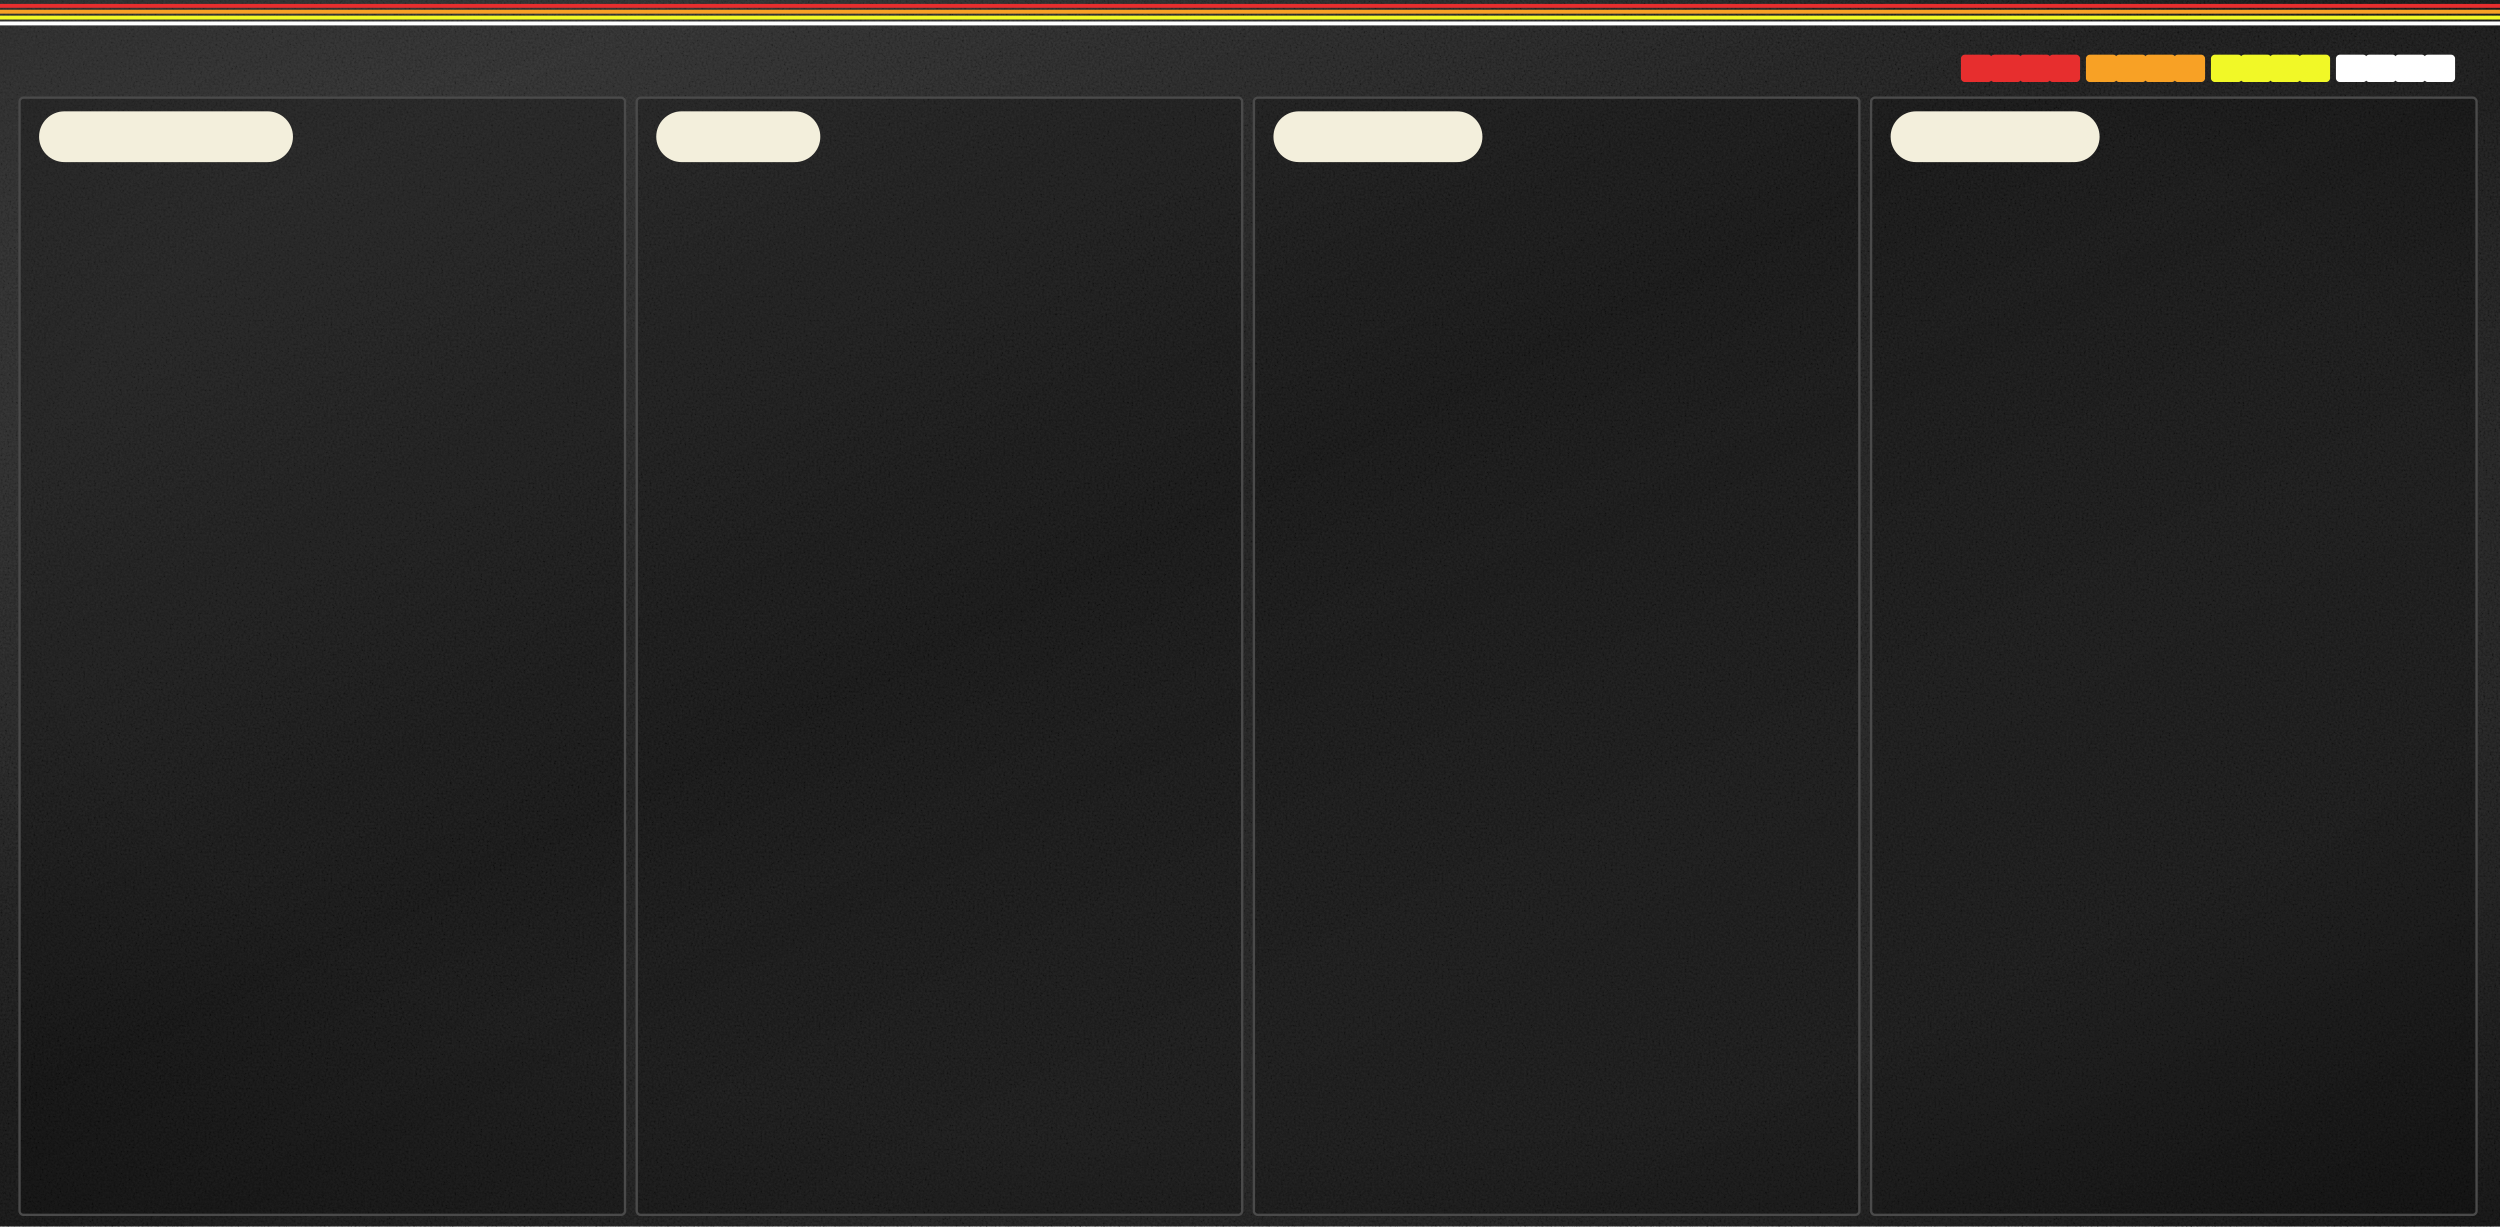
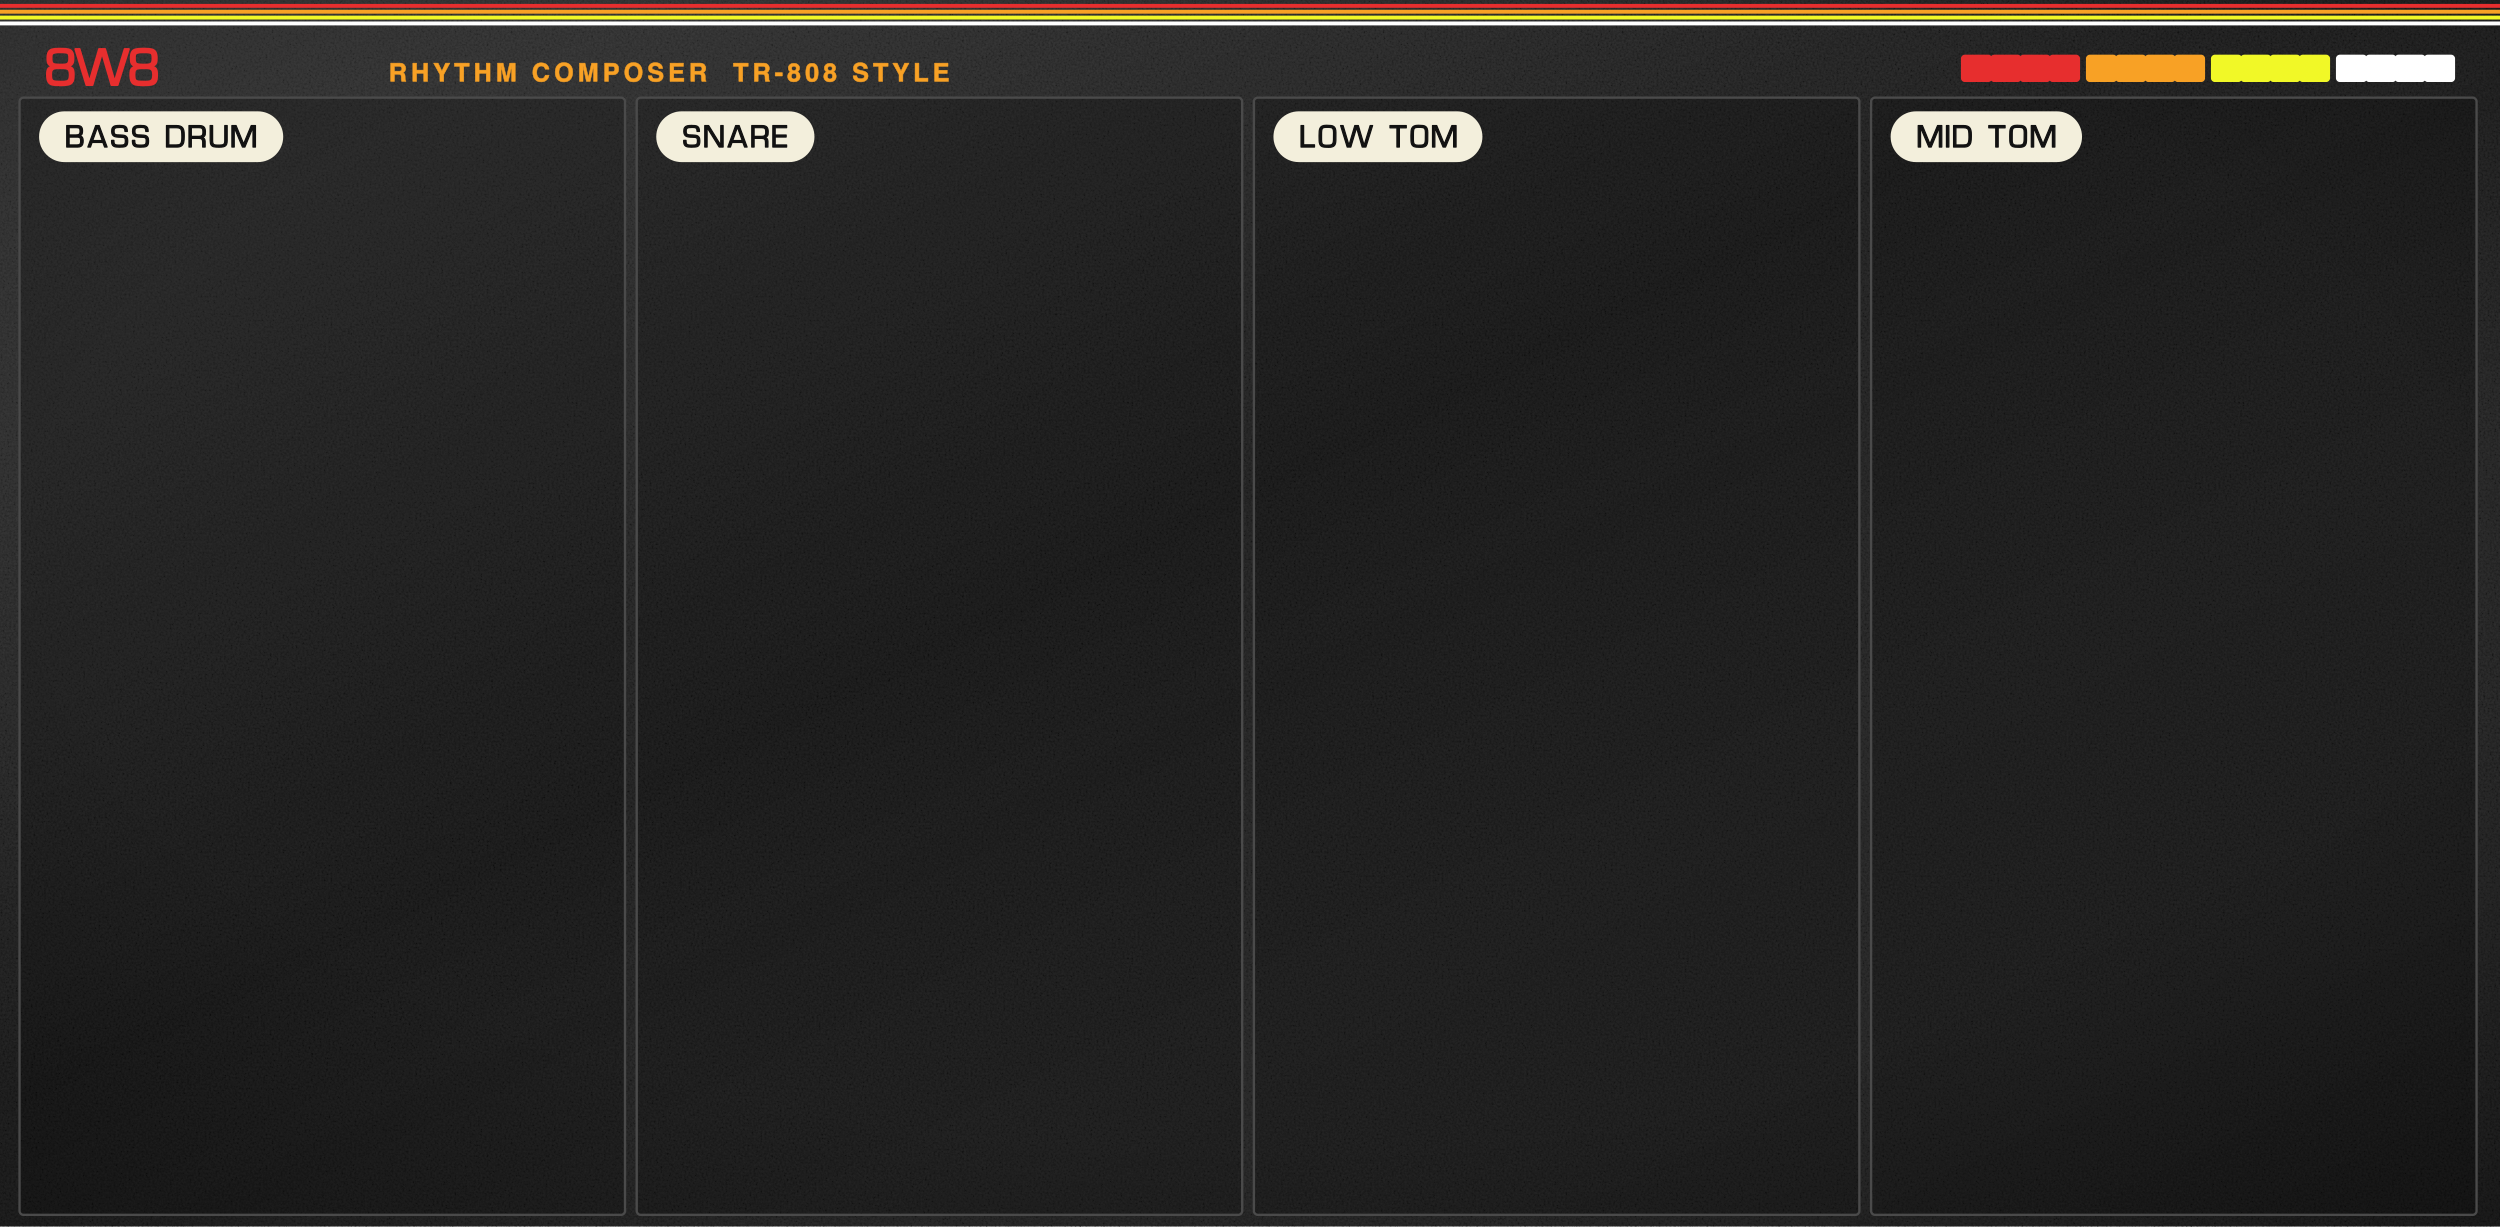
<svg xmlns="http://www.w3.org/2000/svg" viewBox="0 0 1280 628" width="1280" height="628">
  <defs>
    <filter id="brush" x="0" y="0" width="100%" height="100%">
      <feTurbulence type="fractalNoise" baseFrequency="0.001 1.1" numOctaves="4" seed="7" />
      <feColorMatrix type="matrix" values="1.9 0 0 0 -0.45  1.9 0 0 0 -0.45  1.9 0 0 0 -0.45  0 0 0 0 1" />
    </filter>
    <filter id="fine" x="0" y="0" width="100%" height="100%">
      <feTurbulence type="fractalNoise" baseFrequency="0.9" numOctaves="2" seed="3" />
      <feColorMatrix type="matrix" values="1.6 0 0 0 -0.3  1.6 0 0 0 -0.3  1.6 0 0 0 -0.3  0 0 0 0 1" />
    </filter>
    <filter id="grainv" x="0" y="0" width="100%" height="100%">
      <feTurbulence type="fractalNoise" baseFrequency="0.02 0.6" numOctaves="4" seed="11" />
      <feColorMatrix type="matrix" values="1.5 0 0 0 -0.25  1.2 0 0 0 -0.25  0.8 0 0 0 -0.25  0 0 0 0 1" />
    </filter>
    <linearGradient id="lit" x1="0" y1="0" x2="1" y2="1">
      <stop offset="0" stop-color="#fff" stop-opacity="0.22" />
      <stop offset="0.45" stop-color="#fff" stop-opacity="0" />
      <stop offset="1" stop-color="#000" stop-opacity="0.18" />
    </linearGradient>
    <radialGradient id="vig" cx="0.5" cy="0.45" r="0.8">
      <stop offset="0.6" stop-color="#000" stop-opacity="0" />
      <stop offset="1" stop-color="#000" stop-opacity="0.35" />
    </radialGradient>
    <radialGradient id="screw" cx="0.35" cy="0.3" r="0.8">
      <stop offset="0" stop-color="#e2e4e8" />
      <stop offset="1" stop-color="#6a6d74" />
    </radialGradient>
    <linearGradient id="woodh" x1="0" y1="0" x2="0" y2="1">
      <stop offset="0" stop-color="#7a5232" />
      <stop offset="1" stop-color="#4a2f1b" />
    </linearGradient>
    <linearGradient id="wood" x1="0" y1="0" x2="1" y2="0">
      <stop offset="0" stop-color="#5a3a22" />
      <stop offset="0.5" stop-color="#7a5232" />
      <stop offset="1" stop-color="#4a2f1b" />
    </linearGradient>
    <filter id="woodg" x="0" y="0" width="100%" height="100%">
      <feTurbulence type="fractalNoise" baseFrequency="0.02 0.4" numOctaves="3" seed="5" />
      <feColorMatrix type="matrix" values="0.9 0 0 0 0.1  0.6 0 0 0 0.02  0.4 0 0 0 0  0 0 0 0 1" />
    </filter>
  </defs>
  <rect x="0" y="0" width="1280" height="628" fill="#1f1f1f" />
  <rect x="0" y="0" width="1280" height="628" filter="url(#fine)" style="mix-blend-mode:overlay" opacity="0.35" />
  <rect x="0" y="0" width="1280" height="628" fill="url(#lit)" opacity="0.5" />
  <rect x="0" y="0" width="1280" height="628" fill="url(#vig)" />
+   <g fill="#e72e2e" stroke="#e72e2e" stroke-width="143.36" stroke-linejoin="round" opacity="1">
+     <path transform="translate(24.00 43.50) scale(0.00732 -0.00732)" d="M1454 1303Q1634 1269 1724.5 1205.0Q1815 1141 1845.5 1031.5Q1876 922 1876 721Q1876 518 1853.5 387.0Q1831 256 1743.5 158.5Q1656 61 1475 20Q1298 -20 938 -20Q558 -20 375.0 23.0Q192 66 102.0 226.0Q12 386 12 733Q12 929 46.0 1037.5Q80 1146 172.5 1207.5Q265 1269 442 1303Q270 1338 184.0 1404.0Q98 1470 69.5 1573.5Q41 1677 41 1860Q41 2149 120.0 2293.5Q199 2438 362.0 2484.5Q525 2531 831 2531H1057Q1349 2531 1516.0 2486.0Q1683 2441 1769.0 2298.0Q1855 2155 1855 1868Q1855 1681 1826.5 1576.5Q1798 1472 1712.5 1407.0Q1627 1342 1454 1303ZM324 1884V1806Q324 1545 442 1479Q557 1417 889 1417H1065Q1248 1417 1351.5 1443.0Q1455 1469 1510.0 1553.5Q1565 1638 1565 1810V1909Q1565 2159 1475 2220Q1389 2290 995 2290H852Q600 2290 462.0 2237.0Q324 2184 324 1982ZM295 713Q295 526 319.5 430.5Q344 335 429.5 286.0Q515 237 696 233Q757 233 883.0 229.0Q1009 225 1073 225Q1284 225 1394.5 260.0Q1505 295 1555.5 396.5Q1606 498 1606 705Q1606 932 1538.5 1039.0Q1471 1146 1253 1171Q1151 1176 930 1176H791Q617 1176 514.0 1150.0Q411 1124 353.0 1037.5Q295 951 295 774Z" />
+     <path transform="translate(38.46 43.50) scale(0.00732 -0.00732)" d="M3756 2511 2970 0H2544L1884 2257L1212 0H791L20 2511H311L999 217L1679 2511H2093L2765 217L3469 2511Z" />
+     <path transform="translate(66.66 43.50) scale(0.00732 -0.00732)" d="M1454 1303Q1634 1269 1724.5 1205.0Q1815 1141 1845.5 1031.5Q1876 922 1876 721Q1876 518 1853.5 387.0Q1831 256 1743.5 158.5Q1656 61 1475 20Q1298 -20 938 -20Q558 -20 375.0 23.0Q192 66 102.0 226.0Q12 386 12 733Q12 929 46.0 1037.5Q80 1146 172.5 1207.5Q265 1269 442 1303Q270 1338 184.0 1404.0Q98 1470 69.5 1573.5Q41 1677 41 1860Q41 2149 120.0 2293.5Q199 2438 362.0 2484.5Q525 2531 831 2531H1057Q1349 2531 1516.0 2486.0Q1683 2441 1769.0 2298.0Q1855 2155 1855 1868Q1855 1681 1826.5 1576.5Q1798 1472 1712.5 1407.0Q1627 1342 1454 1303ZM324 1884V1806Q324 1545 442 1479Q557 1417 889 1417H1065Q1248 1417 1351.5 1443.0Q1455 1469 1510.0 1553.5Q1565 1638 1565 1810V1909Q1565 2159 1475 2220Q1389 2290 995 2290H852Q600 2290 462.0 2237.0Q324 2184 324 1982ZM295 713Q295 526 319.5 430.5Q344 335 429.5 286.0Q515 237 696 233Q757 233 883.0 229.0Q1009 225 1073 225Q1284 225 1394.5 260.0Q1505 295 1555.5 396.5Q1606 498 1606 705Q1606 932 1538.5 1039.0Q1471 1146 1253 1171Q1151 1176 930 1176H791Q617 1176 514.0 1150.0Q411 1124 353.0 1037.5Q295 951 295 774Z" />
+   </g>
+   <g fill="#f8a125" stroke="#f8a125" stroke-width="40.96" stroke-linejoin="round" opacity="1">
+     <path transform="translate(199.00 41.68) scale(0.00635 -0.00635)" d="M464 1218V822H813Q917 822 969 846Q1061 888 1061 1012Q1061 1146 972 1192Q922 1218 822 1218ZM1266 1333Q1314 1277 1342.0 1209.0Q1370 1141 1370 1054Q1370 949 1317.0 847.5Q1264 746 1142 704Q1244 663 1286.5 587.5Q1329 512 1329 357V258Q1329 157 1337 121Q1349 64 1393 37V0H1054Q1040 49 1034 79Q1022 141 1021 206L1019 343Q1017 484 967.5 531.0Q918 578 782 578H464V0H163V1474H886Q1041 1471 1124.5 1436.0Q1208 1401 1266 1333Z" />
+     <path transform="translate(210.39 41.68) scale(0.00635 -0.00635)" d="M154 0V1474H459V912H1035V1474H1341V0H1035V658H459V0Z" />
+     <path transform="translate(221.78 41.68) scale(0.00635 -0.00635)" d="M997 1474H1346L853 554V0H545V554L35 1474H398L704 832ZM691 1474Z" />
+     <path transform="translate(232.45 41.68) scale(0.00635 -0.00635)" d="M1227 1474V1213H786V0H476V1213H33V1474Z" />
+     <path transform="translate(242.39 41.68) scale(0.00635 -0.00635)" d="M154 0V1474H459V912H1035V1474H1341V0H1035V658H459V0Z" />
+     <path transform="translate(253.78 41.68) scale(0.00635 -0.00635)" d="M1133 1474H1576V0H1289V997Q1289 1040 1290.0 1117.5Q1291 1195 1291 1237L1012 0H713L436 1237Q436 1195 437.0 1117.5Q438 1040 438 997V0H151V1474H599L867 315Z" />
+     <path transform="translate(272.22 41.68) scale(0.00635 -0.00635)" d="M299 1320Q479 1502 757 1502Q1129 1502 1301 1258Q1396 1121 1403 983H1095Q1065 1089 1018 1143Q934 1239 769 1239Q601 1239 504.0 1103.5Q407 968 407 720Q407 472 509.5 348.5Q612 225 770 225Q932 225 1017 331Q1064 388 1095 502H1400Q1360 261 1195.5 110.0Q1031 -41 774 -41Q456 -41 274 163Q92 368 92 725Q92 1111 299 1320ZM748 1519Z" />
+     <path transform="translate(283.61 41.68) scale(0.00635 -0.00635)" d="M1206 739Q1206 987 1098.5 1122.5Q991 1258 808 1258Q625 1258 516.0 1123.0Q407 988 407 739Q407 490 516.0 355.0Q625 220 808 220Q991 220 1098.5 355.0Q1206 490 1206 739ZM1291 131Q1124 -41 808 -41Q492 -41 325 131Q101 342 101 739Q101 1144 325 1347Q492 1519 808 1519Q1124 1519 1291 1347Q1514 1144 1514 739Q1514 342 1291 131ZM808 1519Z" />
+     <path transform="translate(295.72 41.68) scale(0.00635 -0.00635)" d="M1133 1474H1576V0H1289V997Q1289 1040 1290.0 1117.5Q1291 1195 1291 1237L1012 0H713L436 1237Q436 1195 437.0 1117.5Q438 1040 438 997V0H151V1474H599L867 315Z" />
+     <path transform="translate(308.55 41.68) scale(0.00635 -0.00635)" d="M756 1218H469V784H756Q865 784 925.5 837.0Q986 890 986 1005Q986 1120 925.5 1169.0Q865 1218 756 1218ZM782 530H469V0H163V1474H805Q1027 1474 1159.0 1360.0Q1291 1246 1291 1007Q1291 746 1159.0 638.0Q1027 530 782 530Z" />
+     <path transform="translate(319.22 41.68) scale(0.00635 -0.00635)" d="M1206 739Q1206 987 1098.5 1122.5Q991 1258 808 1258Q625 1258 516.0 1123.0Q407 988 407 739Q407 490 516.0 355.0Q625 220 808 220Q991 220 1098.5 355.0Q1206 490 1206 739ZM1291 131Q1124 -41 808 -41Q492 -41 325 131Q101 342 101 739Q101 1144 325 1347Q492 1519 808 1519Q1124 1519 1291 1347Q1514 1144 1514 739Q1514 342 1291 131ZM808 1519Z" />
+     <path transform="translate(331.33 41.68) scale(0.00635 -0.00635)" d="M379 455Q393 354 434 304Q509 213 691 213Q800 213 868 237Q997 283 997 408Q997 481 933 521Q869 560 732 590L576 625Q346 677 258 738Q109 840 109 1057Q109 1255 253.0 1386.0Q397 1517 676 1517Q909 1517 1073.5 1393.5Q1238 1270 1246 1035H950Q942 1168 834 1224Q762 1261 655 1261Q536 1261 465.0 1213.0Q394 1165 394 1079Q394 1000 464 961Q509 935 656 900L910 839Q1077 799 1162 732Q1294 628 1294 431Q1294 229 1139.5 95.5Q985 -38 703 -38Q415 -38 250.0 93.5Q85 225 85 455ZM678 1519Z" />
+     <path transform="translate(342.00 41.68) scale(0.00635 -0.00635)" d="M1246 1213H466V900H1182V644H466V265H1282V0H165V1474H1246Z" />
+     <path transform="translate(352.67 41.68) scale(0.00635 -0.00635)" d="M464 1218V822H813Q917 822 969 846Q1061 888 1061 1012Q1061 1146 972 1192Q922 1218 822 1218ZM1266 1333Q1314 1277 1342.0 1209.0Q1370 1141 1370 1054Q1370 949 1317.0 847.5Q1264 746 1142 704Q1244 663 1286.5 587.5Q1329 512 1329 357V258Q1329 157 1337 121Q1349 64 1393 37V0H1054Q1040 49 1034 79Q1022 141 1021 206L1019 343Q1017 484 967.5 531.0Q918 578 782 578H464V0H163V1474H886Q1041 1471 1124.5 1436.0Q1208 1401 1266 1333Z" />
+     <path transform="translate(375.28 41.68) scale(0.00635 -0.00635)" d="M1227 1474V1213H786V0H476V1213H33V1474Z" />
+     <path transform="translate(385.22 41.68) scale(0.00635 -0.00635)" d="M464 1218V822H813Q917 822 969 846Q1061 888 1061 1012Q1061 1146 972 1192Q922 1218 822 1218ZM1266 1333Q1314 1277 1342.0 1209.0Q1370 1141 1370 1054Q1370 949 1317.0 847.5Q1264 746 1142 704Q1244 663 1286.5 587.5Q1329 512 1329 357V258Q1329 157 1337 121Q1349 64 1393 37V0H1054Q1040 49 1034 79Q1022 141 1021 206L1019 343Q1017 484 967.5 531.0Q918 578 782 578H464V0H163V1474H886Q1041 1471 1124.5 1436.0Q1208 1401 1266 1333Z" />
+     <path transform="translate(396.61 41.68) scale(0.00635 -0.00635)" d="M47 706H621V436H47Z" />
+     <path transform="translate(402.94 41.68) scale(0.00635 -0.00635)" d="M559 196Q657 196 712.5 255.0Q768 314 768 421Q768 532 711.5 589.5Q655 647 559 647Q463 647 406.5 589.5Q350 532 350 421Q350 314 405.5 255.0Q461 196 559 196ZM272 772Q167 842 135.5 923.5Q104 1005 104 1076Q104 1234 223.0 1345.5Q342 1457 559 1457Q776 1457 895.0 1345.5Q1014 1234 1014 1076Q1014 1005 982.5 923.5Q951 842 846 782Q953 722 1007.0 623.0Q1061 524 1061 402Q1061 219 925.5 90.5Q790 -38 547 -38Q304 -38 179.0 90.5Q54 219 54 402Q54 524 109.5 623.0Q165 722 272 772ZM559 865Q646 865 693.5 915.0Q741 965 741 1044Q741 1130 693.5 1178.5Q646 1227 559 1227Q473 1227 424.5 1178.5Q376 1130 376 1044Q376 965 424.5 915.0Q473 865 559 865Z" />
+     <path transform="translate(412.17 41.68) scale(0.00635 -0.00635)" d="M564 196Q691 196 730.5 328.5Q770 461 770 711Q770 973 730.5 1099.0Q691 1225 564 1225Q437 1225 396.0 1099.0Q355 973 355 711Q355 461 396.0 328.5Q437 196 564 196ZM1064 711Q1064 352 952.5 158.0Q841 -36 564 -36Q287 -36 175.5 158.0Q64 352 64 711Q64 1070 175.5 1265.0Q287 1460 564 1460Q841 1460 952.5 1265.0Q1064 1070 1064 711Z" />
+     <path transform="translate(421.40 41.68) scale(0.00635 -0.00635)" d="M559 196Q657 196 712.5 255.0Q768 314 768 421Q768 532 711.5 589.5Q655 647 559 647Q463 647 406.5 589.5Q350 532 350 421Q350 314 405.5 255.0Q461 196 559 196ZM272 772Q167 842 135.5 923.5Q104 1005 104 1076Q104 1234 223.0 1345.5Q342 1457 559 1457Q776 1457 895.0 1345.5Q1014 1234 1014 1076Q1014 1005 982.5 923.5Q951 842 846 782Q953 722 1007.0 623.0Q1061 524 1061 402Q1061 219 925.5 90.5Q790 -38 547 -38Q304 -38 179.0 90.5Q54 219 54 402Q54 524 109.5 623.0Q165 722 272 772ZM559 865Q646 865 693.5 915.0Q741 965 741 1044Q741 1130 693.5 1178.5Q646 1227 559 1227Q473 1227 424.5 1178.5Q376 1130 376 1044Q376 965 424.5 915.0Q473 865 559 865Z" />
+     <path transform="translate(436.24 41.68) scale(0.00635 -0.00635)" d="M379 455Q393 354 434 304Q509 213 691 213Q800 213 868 237Q997 283 997 408Q997 481 933 521Q869 560 732 590L576 625Q346 677 258 738Q109 840 109 1057Q109 1255 253.0 1386.0Q397 1517 676 1517Q909 1517 1073.5 1393.5Q1238 1270 1246 1035H950Q942 1168 834 1224Q762 1261 655 1261Q536 1261 465.0 1213.0Q394 1165 394 1079Q394 1000 464 961Q509 935 656 900L910 839Q1077 799 1162 732Q1294 628 1294 431Q1294 229 1139.5 95.5Q985 -38 703 -38Q415 -38 250.0 93.5Q85 225 85 455ZM678 1519Z" />
+     <path transform="translate(446.91 41.68) scale(0.00635 -0.00635)" d="M1227 1474V1213H786V0H476V1213H33V1474Z" />
+     <path transform="translate(456.85 41.68) scale(0.00635 -0.00635)" d="M997 1474H1346L853 554V0H545V554L35 1474H398L704 832ZM691 1474Z" />
+     <path transform="translate(467.53 41.68) scale(0.00635 -0.00635)" d="M156 1474H464V265H1194V0H156Z" />
+     <path transform="translate(477.47 41.68) scale(0.00635 -0.00635)" d="M1246 1213H466V900H1182V644H466V265H1282V0H165V1474H1246Z" />
+   </g>
  <rect x="0" y="2" width="1280" height="2" fill="#e72e2e" />
  <rect x="0" y="5" width="1280" height="2" fill="#f8a125" />
  <rect x="0" y="8" width="1280" height="2" fill="#f1f827" />
  <rect x="0" y="11" width="1280" height="2" fill="#ffffff" />
  <rect x="1004" y="28" width="16" height="14" rx="2" fill="#e72e2e" />
  <rect x="1019" y="28" width="16" height="14" rx="2" fill="#e72e2e" />
  <rect x="1034" y="28" width="16" height="14" rx="2" fill="#e72e2e" />
  <rect x="1049" y="28" width="16" height="14" rx="2" fill="#e72e2e" />
  <rect x="1068" y="28" width="16" height="14" rx="2" fill="#f8a125" />
  <rect x="1083" y="28" width="16" height="14" rx="2" fill="#f8a125" />
  <rect x="1098" y="28" width="16" height="14" rx="2" fill="#f8a125" />
  <rect x="1113" y="28" width="16" height="14" rx="2" fill="#f8a125" />
  <rect x="1132" y="28" width="16" height="14" rx="2" fill="#f1f827" />
  <rect x="1147" y="28" width="16" height="14" rx="2" fill="#f1f827" />
  <rect x="1162" y="28" width="16" height="14" rx="2" fill="#f1f827" />
  <rect x="1177" y="28" width="16" height="14" rx="2" fill="#f1f827" />
  <rect x="1196" y="28" width="16" height="14" rx="2" fill="#ffffff" />
  <rect x="1211" y="28" width="16" height="14" rx="2" fill="#ffffff" />
  <rect x="1226" y="28" width="16" height="14" rx="2" fill="#ffffff" />
  <rect x="1241" y="28" width="16" height="14" rx="2" fill="#ffffff" />
  <rect x="10" y="50" width="310" height="572" rx="2" fill="#000" fill-opacity="0.22" stroke="#4a4a4a" stroke-width="1.2" />
-   <rect x="20" y="57" width="130" height="26" rx="13" fill="#f3efdc" />
+   <rect x="20" y="57" width="125" height="26" rx="13" fill="#f3efdc" />
+   <g fill="#111111" stroke="#111111" stroke-width="143.36" stroke-linejoin="round" opacity="1">
+     <path transform="translate(34.00 75.30) scale(0.00439 -0.00439)" d="M37 0V2511H1241Q1469 2511 1609.0 2453.5Q1749 2396 1816.5 2260.5Q1884 2125 1884 1888Q1884 1645 1821.5 1516.0Q1759 1387 1556 1319Q1795 1251 1876.5 1117.5Q1958 984 1958 725Q1958 488 1898.5 329.0Q1839 170 1696.5 85.0Q1554 0 1311 0ZM1303 1163H315V246H1085Q1327 246 1442.0 273.0Q1557 300 1610.0 398.0Q1663 496 1663 713Q1663 937 1593.0 1050.0Q1523 1163 1303 1163ZM1204 2261H315V1417H1106Q1297 1417 1401.5 1455.0Q1506 1493 1549.5 1590.0Q1593 1687 1593 1868Q1593 2097 1512.5 2179.0Q1432 2261 1204 2261Z" />
+     <path transform="translate(44.85 75.30) scale(0.00439 -0.00439)" d="M1782 537H520L332 0H29L946 2511H1348L2277 0H1982ZM1708 762 1151 2306 598 762Z" />
+     <path transform="translate(57.08 75.30) scale(0.00439 -0.00439)" d="M1847 1819H1573Q1562 2013 1522.0 2110.0Q1482 2207 1385.0 2246.5Q1288 2286 1094 2286H950Q563 2286 438 2208Q303 2125 303 1860Q303 1711 331.5 1622.5Q360 1534 441.5 1484.5Q523 1435 676 1425Q702 1423 1045.0 1411.0Q1388 1399 1545.5 1352.0Q1703 1305 1799.5 1160.5Q1896 1016 1896 733Q1896 514 1860.0 366.5Q1824 219 1714.0 123.5Q1604 28 1389 8Q1184 -12 909 -12Q681 -12 528.0 8.5Q375 29 256.5 96.0Q138 163 73.0 301.0Q8 439 8 664Q8 685 10.0 723.0Q12 761 12 782H283Q283 544 322.5 432.0Q362 320 474.0 276.5Q586 233 823 233H1057Q1284 233 1398.0 262.5Q1512 292 1563.0 391.5Q1614 491 1614 705Q1614 880 1584.5 967.5Q1555 1055 1472.0 1092.0Q1389 1129 1221 1135Q984 1145 757.0 1157.0Q530 1169 370.0 1224.0Q210 1279 115.0 1426.5Q20 1574 20 1847Q20 2134 122.0 2281.0Q224 2428 407.0 2475.5Q590 2523 881 2523H946Q1179 2523 1331.5 2505.5Q1484 2488 1601.0 2425.0Q1718 2362 1782.5 2225.5Q1847 2089 1847 1860Z" />
+     <path transform="translate(67.75 75.30) scale(0.00439 -0.00439)" d="M1847 1819H1573Q1562 2013 1522.0 2110.0Q1482 2207 1385.0 2246.5Q1288 2286 1094 2286H950Q563 2286 438 2208Q303 2125 303 1860Q303 1711 331.5 1622.5Q360 1534 441.5 1484.5Q523 1435 676 1425Q702 1423 1045.0 1411.0Q1388 1399 1545.5 1352.0Q1703 1305 1799.5 1160.5Q1896 1016 1896 733Q1896 514 1860.0 366.5Q1824 219 1714.0 123.5Q1604 28 1389 8Q1184 -12 909 -12Q681 -12 528.0 8.5Q375 29 256.5 96.0Q138 163 73.0 301.0Q8 439 8 664Q8 685 10.0 723.0Q12 761 12 782H283Q283 544 322.5 432.0Q362 320 474.0 276.5Q586 233 823 233H1057Q1284 233 1398.0 262.5Q1512 292 1563.0 391.5Q1614 491 1614 705Q1614 880 1584.5 967.5Q1555 1055 1472.0 1092.0Q1389 1129 1221 1135Q984 1145 757.0 1157.0Q530 1169 370.0 1224.0Q210 1279 115.0 1426.5Q20 1574 20 1847Q20 2134 122.0 2281.0Q224 2428 407.0 2475.5Q590 2523 881 2523H946Q1179 2523 1331.5 2505.5Q1484 2488 1601.0 2425.0Q1718 2362 1782.5 2225.5Q1847 2089 1847 1860Z" />
+     <path transform="translate(85.05 75.30) scale(0.00439 -0.00439)" d="M41 0V2511H1200Q1476 2511 1655.5 2443.5Q1835 2376 1934.5 2243.0Q2034 2110 2074.0 1915.5Q2114 1721 2114 1438V1200Q2114 821 2060.0 569.0Q2006 317 1821.0 158.5Q1636 0 1270 0ZM315 246H1135Q1335 246 1472.0 273.0Q1609 300 1692 401Q1835 590 1835 1102V1221Q1835 1622 1806 1810Q1773 2080 1624.0 2168.5Q1475 2257 1192 2257H315Z" />
+     <path transform="translate(96.59 75.30) scale(0.00439 -0.00439)" d="M37 0V2511H1221Q1616 2511 1787.0 2345.5Q1958 2180 1958 1782Q1958 1572 1936.0 1454.5Q1914 1337 1820.5 1248.0Q1727 1159 1524 1122Q1925 1094 1925 643V0H1634V578Q1634 820 1523.0 918.0Q1412 1016 1163 1016H311V0ZM311 1249H1126Q1324 1249 1439.0 1286.0Q1554 1323 1608.5 1424.5Q1663 1526 1663 1712Q1663 1924 1636.0 2035.0Q1609 2146 1515.0 2203.5Q1421 2261 1221 2261H311Z" />
+     <path transform="translate(107.44 75.30) scale(0.00439 -0.00439)" d="M1741 2511H2023V754Q2023 485 1959.5 325.5Q1896 166 1739.5 85.5Q1583 5 1303 -8Q1212 -12 1024 -12Q666 -12 464.5 33.0Q263 78 150.0 242.5Q37 407 37 754V2511H324V754Q324 536 371.0 426.0Q418 316 532.5 274.5Q647 233 868 233H1143Q1316 233 1428.5 252.5Q1541 272 1609.5 325.5Q1678 379 1709.5 483.0Q1741 587 1741 754Z" />
+     <path transform="translate(118.60 75.30) scale(0.00439 -0.00439)" d="M2777 2511V0H2490V2306L1544 0H1262L303 2286V0H29V2511H516L1397 369L2286 2511Z" />
+   </g>
  <rect x="326" y="50" width="310" height="572" rx="2" fill="#000" fill-opacity="0.22" stroke="#4a4a4a" stroke-width="1.2" />
-   <rect x="336" y="57" width="84" height="26" rx="13" fill="#f3efdc" />
+   <rect x="336" y="57" width="81" height="26" rx="13" fill="#f3efdc" />
+   <g fill="#111111" stroke="#111111" stroke-width="143.36" stroke-linejoin="round" opacity="1">
+     <path transform="translate(350.00 75.30) scale(0.00439 -0.00439)" d="M1847 1819H1573Q1562 2013 1522.0 2110.0Q1482 2207 1385.0 2246.5Q1288 2286 1094 2286H950Q563 2286 438 2208Q303 2125 303 1860Q303 1711 331.5 1622.5Q360 1534 441.5 1484.5Q523 1435 676 1425Q702 1423 1045.0 1411.0Q1388 1399 1545.5 1352.0Q1703 1305 1799.5 1160.5Q1896 1016 1896 733Q1896 514 1860.0 366.5Q1824 219 1714.0 123.5Q1604 28 1389 8Q1184 -12 909 -12Q681 -12 528.0 8.5Q375 29 256.5 96.0Q138 163 73.0 301.0Q8 439 8 664Q8 685 10.0 723.0Q12 761 12 782H283Q283 544 322.5 432.0Q362 320 474.0 276.5Q586 233 823 233H1057Q1284 233 1398.0 262.5Q1512 292 1563.0 391.5Q1614 491 1614 705Q1614 880 1584.5 967.5Q1555 1055 1472.0 1092.0Q1389 1129 1221 1135Q984 1145 757.0 1157.0Q530 1169 370.0 1224.0Q210 1279 115.0 1426.5Q20 1574 20 1847Q20 2134 122.0 2281.0Q224 2428 407.0 2475.5Q590 2523 881 2523H946Q1179 2523 1331.5 2505.5Q1484 2488 1601.0 2425.0Q1718 2362 1782.5 2225.5Q1847 2089 1847 1860Z" />
+     <path transform="translate(360.67 75.30) scale(0.00439 -0.00439)" d="M2179 2511V0H1720L311 2269V0H37V2511H492L1905 217V2511Z" />
+     <path transform="translate(372.52 75.30) scale(0.00439 -0.00439)" d="M1782 537H520L332 0H29L946 2511H1348L2277 0H1982ZM1708 762 1151 2306 598 762Z" />
+     <path transform="translate(384.74 75.30) scale(0.00439 -0.00439)" d="M37 0V2511H1221Q1616 2511 1787.0 2345.5Q1958 2180 1958 1782Q1958 1572 1936.0 1454.5Q1914 1337 1820.5 1248.0Q1727 1159 1524 1122Q1925 1094 1925 643V0H1634V578Q1634 820 1523.0 918.0Q1412 1016 1163 1016H311V0ZM311 1249H1126Q1324 1249 1439.0 1286.0Q1554 1323 1608.5 1424.5Q1663 1526 1663 1712Q1663 1924 1636.0 2035.0Q1609 2146 1515.0 2203.5Q1421 2261 1221 2261H311Z" />
+     <path transform="translate(395.60 75.30) scale(0.00439 -0.00439)" d="M295 2257V1409H1573V1171H295V246H1630V0H20V2511H1630V2257Z" />
+   </g>
  <rect x="642" y="50" width="310" height="572" rx="2" fill="#000" fill-opacity="0.22" stroke="#4a4a4a" stroke-width="1.2" />
  <rect x="652" y="57" width="107" height="26" rx="13" fill="#f3efdc" />
+   <g fill="#111111" stroke="#111111" stroke-width="143.36" stroke-linejoin="round" opacity="1">
+     <path transform="translate(666.00 75.30) scale(0.00439 -0.00439)" d="M332 2511V262H1602V0H29V2511Z" />
+     <path transform="translate(675.27 75.30) scale(0.00439 -0.00439)" d="M20 1212V1360Q20 1676 38.5 1870.5Q57 2065 132.5 2217.0Q208 2369 377.0 2454.5Q546 2540 840 2540H958Q1248 2540 1429.0 2513.5Q1610 2487 1734.5 2404.5Q1859 2322 1923.0 2151.0Q1987 1980 1987 1692Q1987 1102 1982 795Q1976 560 1931.5 406.0Q1887 252 1790.5 155.5Q1694 59 1533.5 15.0Q1373 -29 1135 -29Q1100 -29 1032.0 -24.5Q964 -20 918 -20Q689 -20 533.5 9.0Q378 38 270.0 115.5Q162 193 101.5 339.5Q41 486 29 721Q20 889 20 1212ZM311 1225V823Q317 571 363.5 444.5Q410 318 534.0 267.5Q658 217 909 217Q1153 217 1289.0 232.5Q1425 248 1515.0 308.0Q1605 368 1649.5 497.0Q1694 626 1700 852Q1708 1126 1708 1679Q1708 1978 1640.0 2107.5Q1572 2237 1432.5 2267.5Q1293 2298 979 2298H881Q647 2298 532.5 2256.0Q418 2214 369.0 2086.0Q320 1958 315 1683Z" />
+     <path transform="translate(686.29 75.30) scale(0.00439 -0.00439)" d="M3756 2511 2970 0H2544L1884 2257L1212 0H791L20 2511H311L999 217L1679 2511H2093L2765 217L3469 2511Z" />
+     <path transform="translate(711.63 75.30) scale(0.00439 -0.00439)" d="M1106 2241V0H819V2241H8V2511H1909V2241Z" />
+     <path transform="translate(722.30 75.30) scale(0.00439 -0.00439)" d="M20 1212V1360Q20 1676 38.5 1870.5Q57 2065 132.5 2217.0Q208 2369 377.0 2454.5Q546 2540 840 2540H958Q1248 2540 1429.0 2513.5Q1610 2487 1734.5 2404.5Q1859 2322 1923.0 2151.0Q1987 1980 1987 1692Q1987 1102 1982 795Q1976 560 1931.5 406.0Q1887 252 1790.5 155.5Q1694 59 1533.5 15.0Q1373 -29 1135 -29Q1100 -29 1032.0 -24.5Q964 -20 918 -20Q689 -20 533.5 9.0Q378 38 270.0 115.5Q162 193 101.5 339.5Q41 486 29 721Q20 889 20 1212ZM311 1225V823Q317 571 363.5 444.5Q410 318 534.0 267.5Q658 217 909 217Q1153 217 1289.0 232.5Q1425 248 1515.0 308.0Q1605 368 1649.5 497.0Q1694 626 1700 852Q1708 1126 1708 1679Q1708 1978 1640.0 2107.5Q1572 2237 1432.5 2267.5Q1293 2298 979 2298H881Q647 2298 532.5 2256.0Q418 2214 369.0 2086.0Q320 1958 315 1683Z" />
+     <path transform="translate(733.32 75.30) scale(0.00439 -0.00439)" d="M2777 2511V0H2490V2306L1544 0H1262L303 2286V0H29V2511H516L1397 369L2286 2511Z" />
+   </g>
  <rect x="958" y="50" width="310" height="572" rx="2" fill="#000" fill-opacity="0.22" stroke="#4a4a4a" stroke-width="1.2" />
-   <rect x="968" y="57" width="107" height="26" rx="13" fill="#f3efdc" />
+   <rect x="968" y="57" width="98" height="26" rx="13" fill="#f3efdc" />
+   <g fill="#111111" stroke="#111111" stroke-width="143.36" stroke-linejoin="round" opacity="1">
+     <path transform="translate(982.00 75.30) scale(0.00439 -0.00439)" d="M2777 2511V0H2490V2306L1544 0H1262L303 2286V0H29V2511H516L1397 369L2286 2511Z" />
+     <path transform="translate(996.45 75.30) scale(0.00439 -0.00439)" d="M311 2511V0H29V2511Z" />
+     <path transform="translate(1000.05 75.30) scale(0.00439 -0.00439)" d="M41 0V2511H1200Q1476 2511 1655.5 2443.5Q1835 2376 1934.5 2243.0Q2034 2110 2074.0 1915.5Q2114 1721 2114 1438V1200Q2114 821 2060.0 569.0Q2006 317 1821.0 158.5Q1636 0 1270 0ZM315 246H1135Q1335 246 1472.0 273.0Q1609 300 1692 401Q1835 590 1835 1102V1221Q1835 1622 1806 1810Q1773 2080 1624.0 2168.5Q1475 2257 1192 2257H315Z" />
+     <path transform="translate(1018.22 75.30) scale(0.00439 -0.00439)" d="M1106 2241V0H819V2241H8V2511H1909V2241Z" />
+     <path transform="translate(1028.89 75.30) scale(0.00439 -0.00439)" d="M20 1212V1360Q20 1676 38.5 1870.5Q57 2065 132.5 2217.0Q208 2369 377.0 2454.5Q546 2540 840 2540H958Q1248 2540 1429.0 2513.5Q1610 2487 1734.5 2404.5Q1859 2322 1923.0 2151.0Q1987 1980 1987 1692Q1987 1102 1982 795Q1976 560 1931.5 406.0Q1887 252 1790.5 155.5Q1694 59 1533.5 15.0Q1373 -29 1135 -29Q1100 -29 1032.0 -24.5Q964 -20 918 -20Q689 -20 533.5 9.0Q378 38 270.0 115.5Q162 193 101.5 339.5Q41 486 29 721Q20 889 20 1212ZM311 1225V823Q317 571 363.5 444.5Q410 318 534.0 267.5Q658 217 909 217Q1153 217 1289.0 232.5Q1425 248 1515.0 308.0Q1605 368 1649.5 497.0Q1694 626 1700 852Q1708 1126 1708 1679Q1708 1978 1640.0 2107.5Q1572 2237 1432.5 2267.5Q1293 2298 979 2298H881Q647 2298 532.5 2256.0Q418 2214 369.0 2086.0Q320 1958 315 1683Z" />
+     <path transform="translate(1039.90 75.30) scale(0.00439 -0.00439)" d="M2777 2511V0H2490V2306L1544 0H1262L303 2286V0H29V2511H516L1397 369L2286 2511Z" />
+   </g>
</svg>
